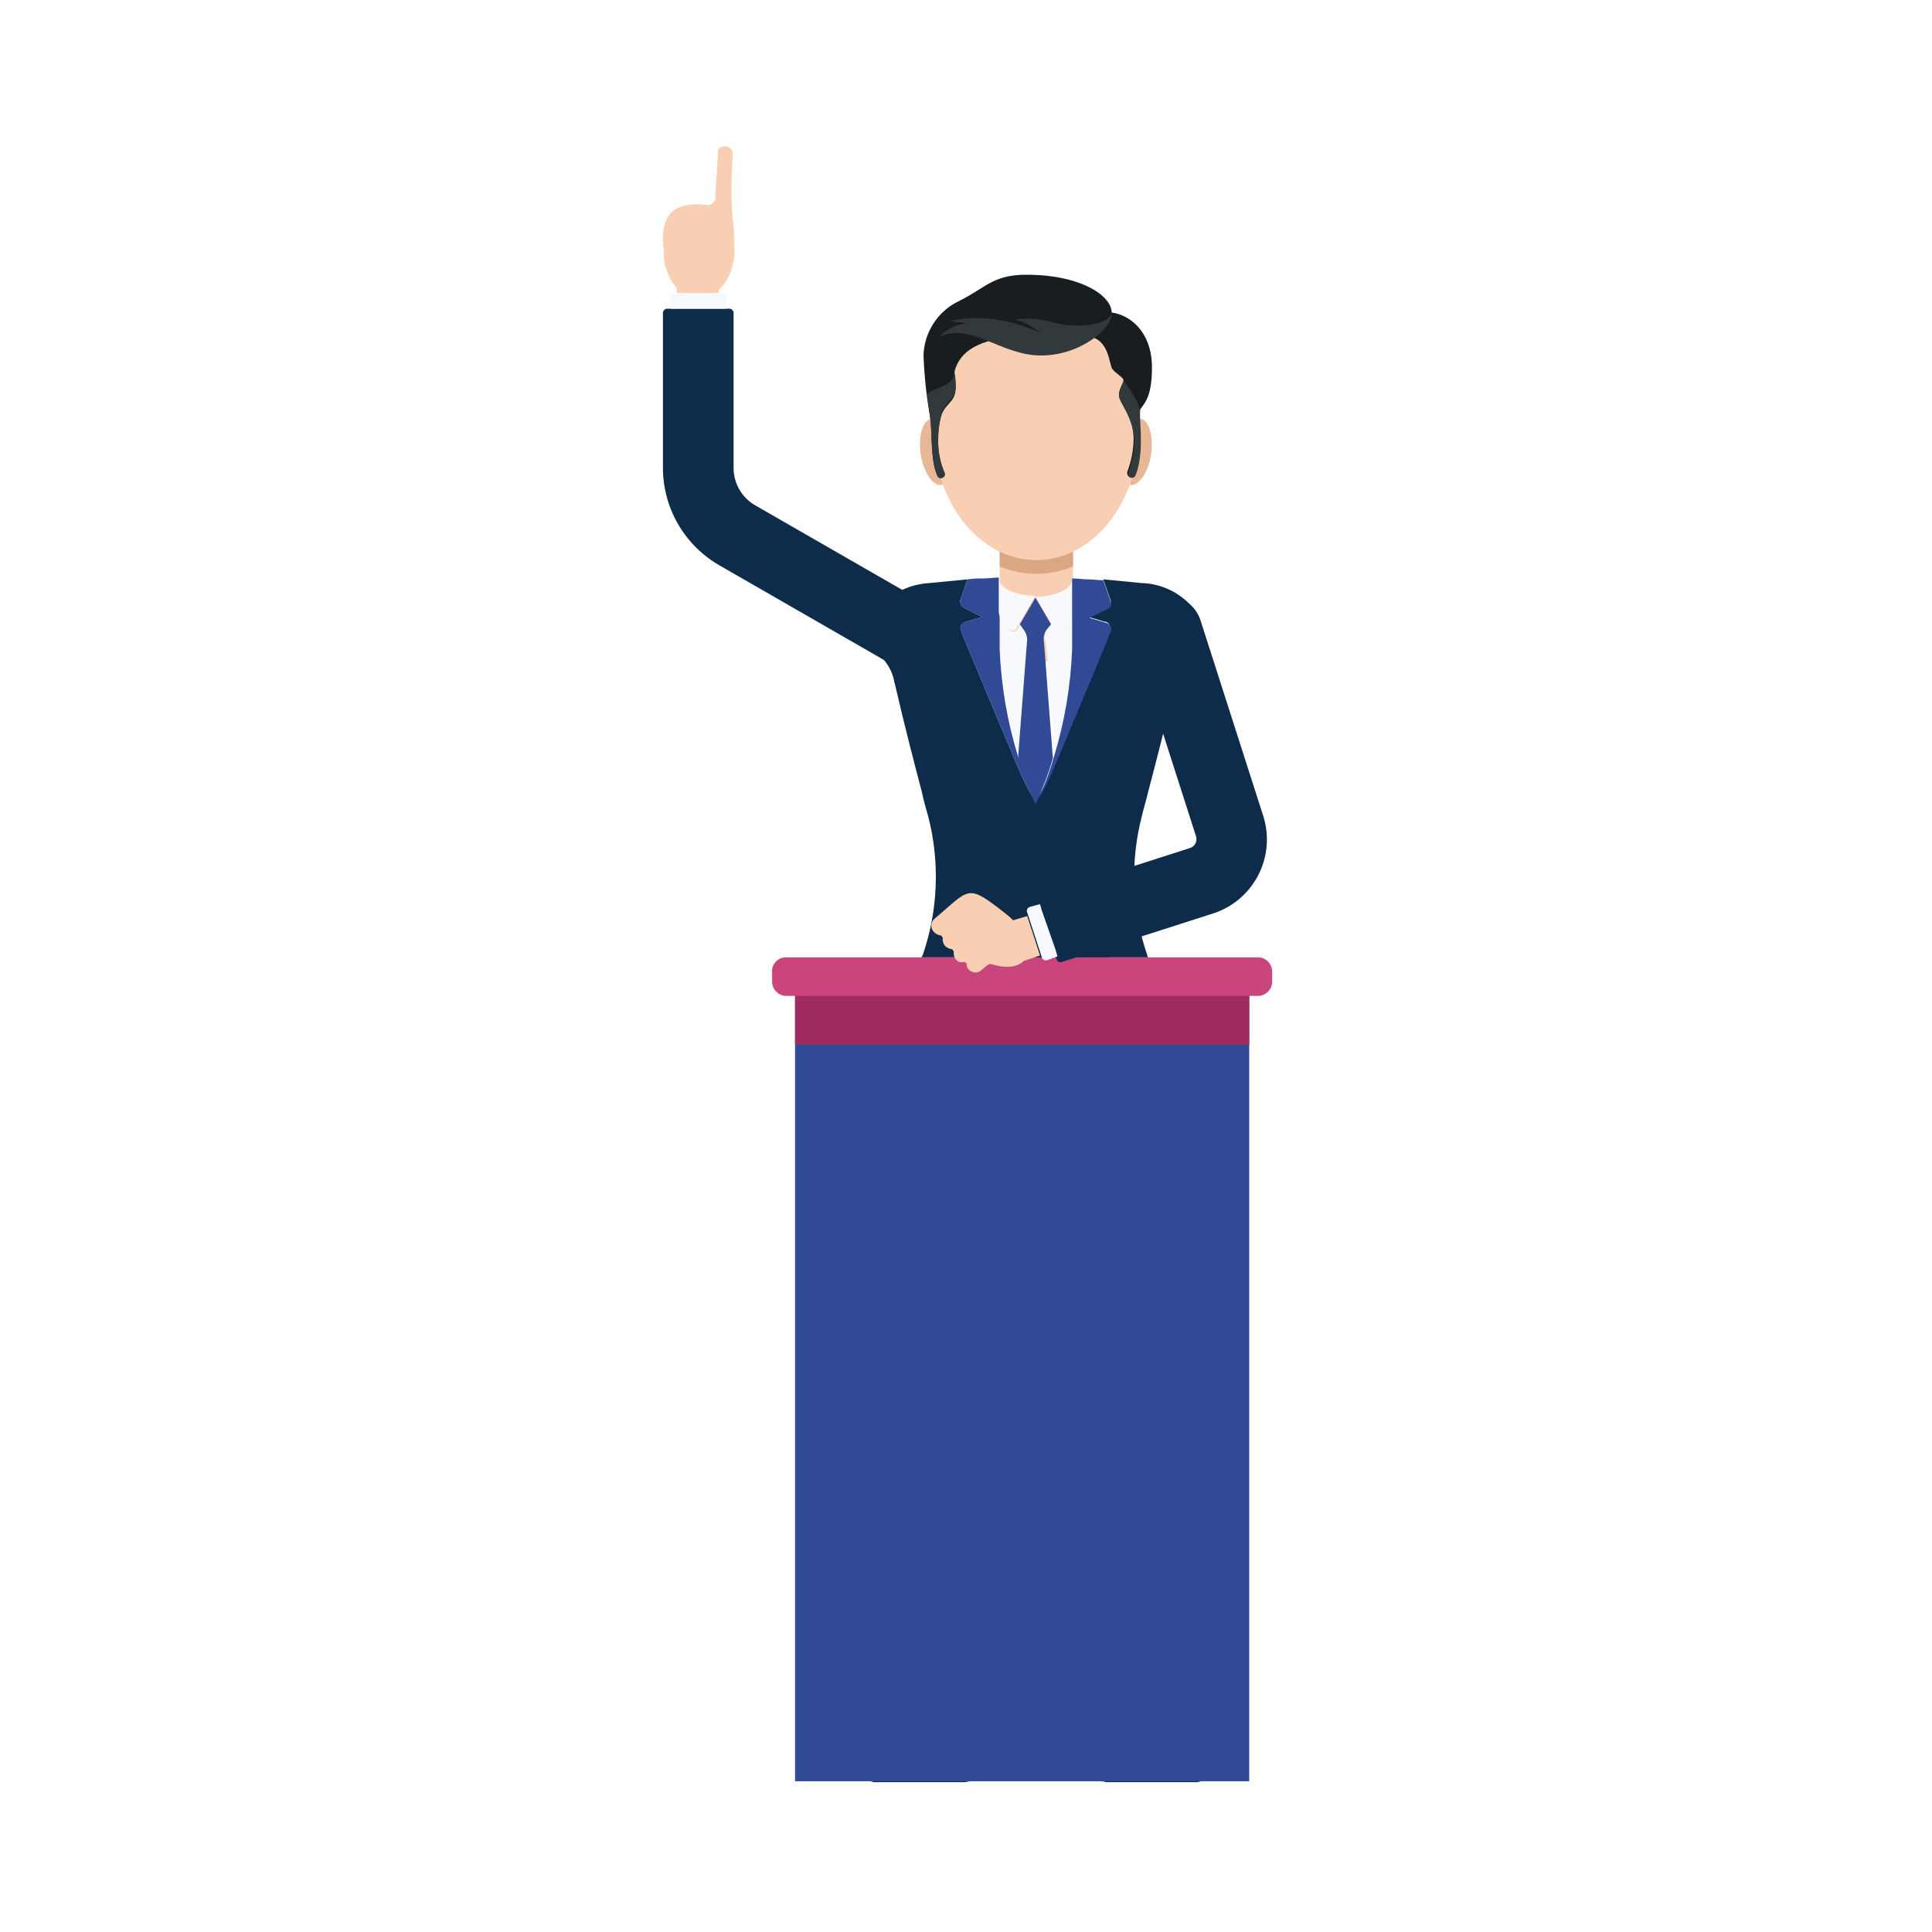
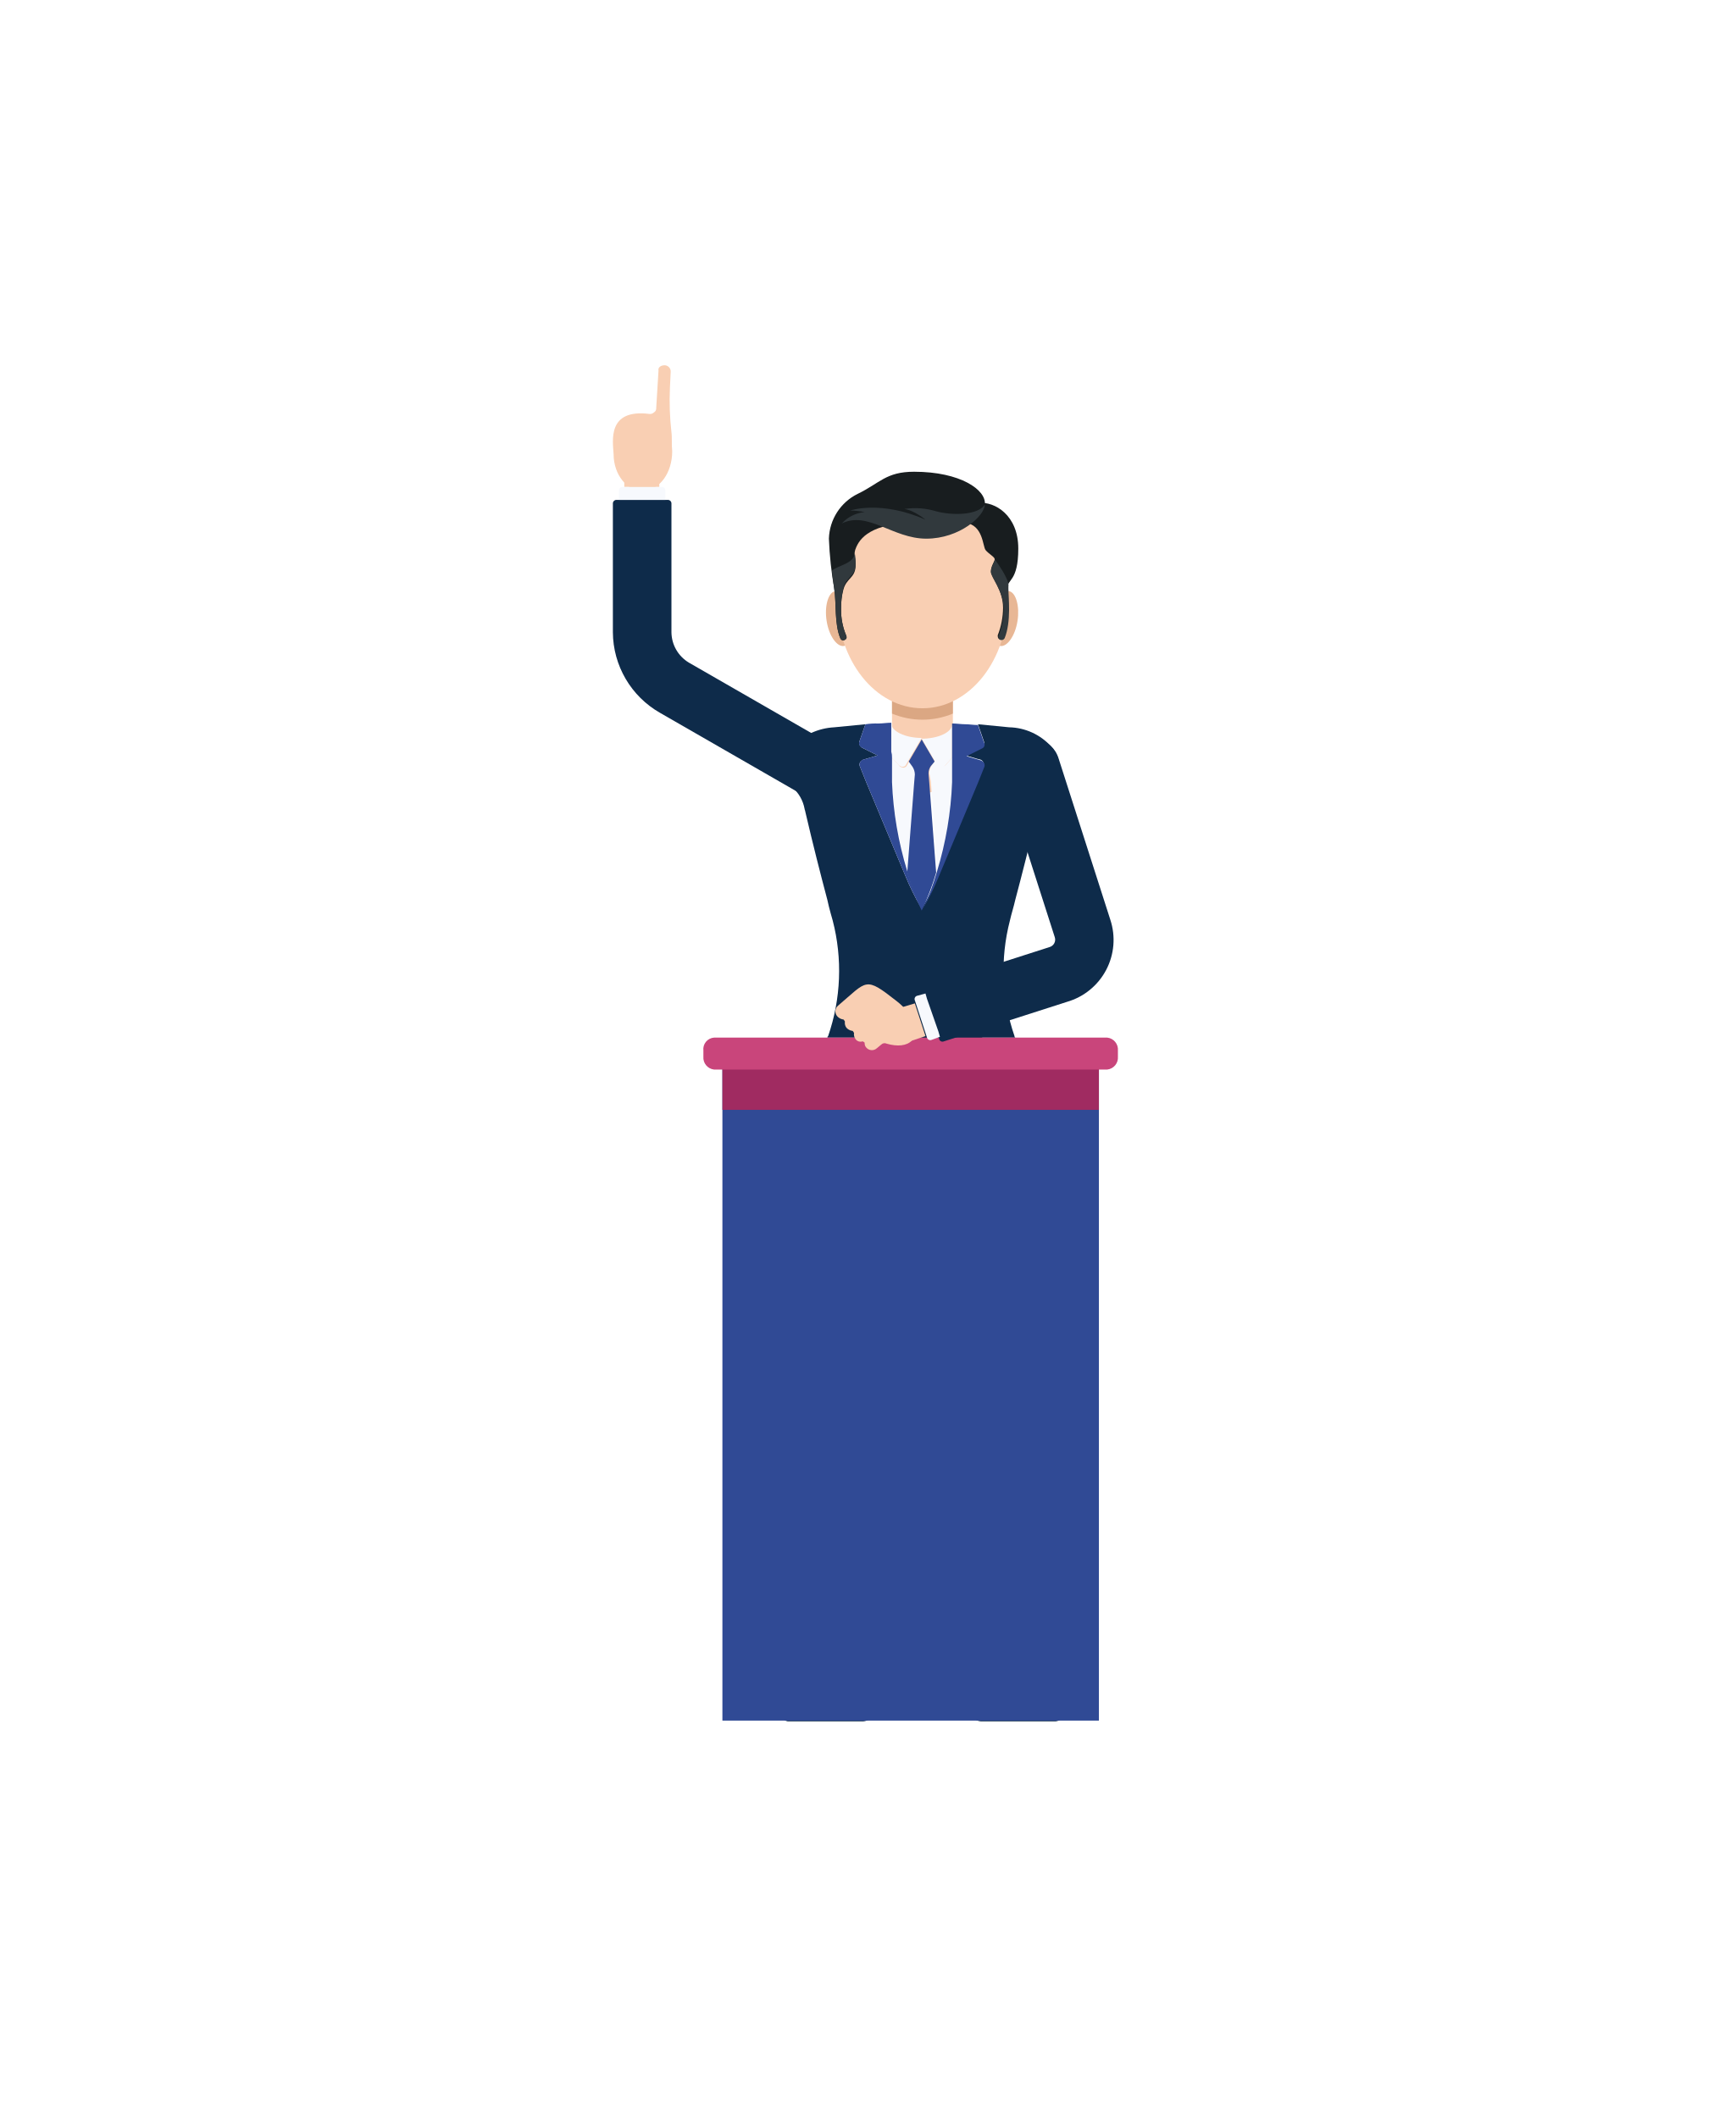
- <svg xmlns="http://www.w3.org/2000/svg" viewBox="0 0 306 306">
+ <svg xmlns="http://www.w3.org/2000/svg" viewBox="0 0 354 432">
  <defs>
    <style>
      .cls-1 {
        fill: none;
      }

      .cls-2 {
        fill: #2b0b04;
      }

      .cls-3 {
        fill: #304a95;
      }

      .cls-4 {
        fill: #0e2b4a;
      }

      .cls-5 {
        fill: #f9cfb3;
      }

      .cls-6 {
        fill: #dba783;
      }

      .cls-7 {
        fill: #f7f9fd;
      }

      .cls-8 {
        fill: #e8b795;
      }

      .cls-9 {
        fill: #181d1f;
      }

      .cls-10 {
        fill: #31393d;
      }

      .cls-11 {
        fill: #a02b61;
      }

      .cls-12 {
        fill: #c9457b;
      }
    </style>
  </defs>
-   <g id="Group_34617" data-name="Group 34617" transform="translate(-8821 -3912)">
-     <rect id="Rectangle_1199" data-name="Rectangle 1199" class="cls-1" width="306" height="306" transform="translate(8821 3912)" />
-     <g id="Group_34612" data-name="Group 34612" transform="translate(8926 3935.17)">
-       <g id="Group_10853" data-name="Group 10853">
-         <g id="Group_10836" data-name="Group 10836" transform="translate(31.752 57.4)">
-           <g id="Group_10815" data-name="Group 10815" transform="translate(7.048 79.924)">
-             <g id="Group_10813" data-name="Group 10813">
-               <path id="Path_37345" data-name="Path 37345" class="cls-2" d="M28.88,100.313A6.027,6.027,0,0,1,34.692,94.5h.145a5.956,5.956,0,0,1,5.813,5.958l-2.18,103.175a.686.686,0,0,1-.727.727H27.427a1.1,1.1,0,0,1-.581-.291c-.145-.145-.145-.291-.145-.581Z" transform="translate(-26.7 -94.5)" />
-             </g>
-             <g id="Group_10814" data-name="Group 10814" transform="translate(1.308 110.005)">
-               <path id="Path_37346" data-name="Path 37346" class="cls-3" d="M36.464,174.7a4.372,4.372,0,0,1-4.36,4.36H31.96a4.4,4.4,0,0,1-4.36-4.5l.145-4.36H36.61Z" transform="translate(-27.6 -170.2)" />
-             </g>
-           </g>
-           <g id="Group_10816" data-name="Group 10816" transform="translate(0 191.383)">
-             <path id="Path_37347" data-name="Path 37347" class="cls-4" d="M22.068,180.5a2.156,2.156,0,0,1,0-1.889,13.3,13.3,0,0,1,8.138-7.411c3.778,0,3.924,4.65,6.539,4.65a2.783,2.783,0,0,0,2.18-.872c.145-.145.291-.291.436-.145.145,0,.291.145.436.291a19.359,19.359,0,0,1,.727,2.761,3.507,3.507,0,0,1-.581,2.47,2.722,2.722,0,0,1-2.034,1.163H23.521A2.1,2.1,0,0,1,22.068,180.5Z" transform="translate(-21.85 -171.2)" />
-           </g>
-           <g id="Group_10819" data-name="Group 10819" transform="translate(33.641 79.924)">
-             <g id="Group_10817" data-name="Group 10817">
-               <path id="Path_37348" data-name="Path 37348" class="cls-2" d="M50.813,94.5h0a5.862,5.862,0,0,1,5.958,5.813l2.18,103.466a.874.874,0,0,1-.145.581.755.755,0,0,1-.581.291H47.906a.686.686,0,0,1-.727-.727L45,100.749A6.122,6.122,0,0,1,50.813,94.5Z" transform="translate(-45 -94.5)" />
-             </g>
-             <g id="Group_10818" data-name="Group 10818" transform="translate(3.633 110.005)">
-               <path id="Path_37349" data-name="Path 37349" class="cls-3" d="M56.51,174.56a4.4,4.4,0,0,1-4.36,4.5H52a4.372,4.372,0,0,1-4.36-4.36l-.145-4.5h8.864Z" transform="translate(-47.5 -170.2)" />
-             </g>
-           </g>
-           <g id="Group_10820" data-name="Group 10820" transform="translate(35.928 191.383)">
-             <path id="Path_37350" data-name="Path 37350" class="cls-4" d="M65.067,180.5a2.156,2.156,0,0,0,0-1.889,13.3,13.3,0,0,0-8.138-7.411c-3.778,0-3.924,4.65-6.539,4.65a2.783,2.783,0,0,1-2.18-.872c-.145-.145-.291-.291-.436-.145-.145,0-.291.145-.436.291a19.36,19.36,0,0,0-.727,2.761,3.507,3.507,0,0,0,.581,2.47,2.722,2.722,0,0,0,2.034,1.163H63.469A2.1,2.1,0,0,0,65.067,180.5Z" transform="translate(-46.574 -171.2)" />
-           </g>
-           <g id="Group_10823" data-name="Group 10823" transform="translate(21.58)">
-             <g id="Group_10821" data-name="Group 10821">
-               <path id="Path_37351" data-name="Path 37351" class="cls-5" d="M42.513,63.913A5.83,5.83,0,0,0,48.325,58.1V45.313a5.813,5.813,0,1,0-11.625,0V58.1A5.83,5.83,0,0,0,42.513,63.913Z" transform="translate(-36.7 -39.5)" />
-             </g>
-             <g id="Group_10822" data-name="Group 10822">
-               <path id="Path_37352" data-name="Path 37352" class="cls-6" d="M42.513,39.5a5.83,5.83,0,0,1,5.813,5.813v3.342a15.113,15.113,0,0,1-11.625,0V45.313A5.83,5.83,0,0,1,42.513,39.5Z" transform="translate(-36.7 -39.5)" />
-             </g>
-           </g>
-           <g id="Group_10835" data-name="Group 10835" transform="translate(0.962 10.899)">
-             <g id="Group_10824" data-name="Group 10824" transform="translate(11.026 70.624)">
-               <path id="Path_37353" data-name="Path 37353" class="cls-2" d="M45.5,95.6c0,4.941,2.18,9.01,8.864,9.01H61.2c-.145.145-.145.145-.145.291-2.616,2.761-7.556,4.069-15.4,4.069s-12.643-1.308-15.4-4.069c-.145-.145-.145-.145-.145-.291h6.83C43.179,104.61,45.5,100.541,45.5,95.6Z" transform="translate(-30.1 -95.6)" />
-             </g>
-             <g id="Group_10825" data-name="Group 10825" transform="translate(7.532 60.161)">
-               <path id="Path_37354" data-name="Path 37354" class="cls-3" d="M34.823,88.4a1.123,1.123,0,0,1,1.163,1.017v1.744a4.158,4.158,0,0,1-4.069,4.069H27.7a19.07,19.07,0,0,1,.872-6.83h6.249Z" transform="translate(-27.695 -88.4)" />
-             </g>
-             <g id="Group_10826" data-name="Group 10826" transform="translate(36.893 60.161)">
-               <path id="Path_37355" data-name="Path 37355" class="cls-3" d="M47.9,91.161V89.417A.993.993,0,0,1,48.917,88.4h6.1a19.07,19.07,0,0,1,.872,6.83H51.678A4.013,4.013,0,0,1,47.9,91.161Z" transform="translate(-47.9 -88.4)" />
-             </g>
-             <g id="Group_10827" data-name="Group 10827" transform="translate(26.285 0.436)">
-               <path id="Path_37356" data-name="Path 37356" class="cls-7" d="M46.413,53.549l-1.453,1.6a1.11,1.11,0,0,1-.727.291.755.755,0,0,1-.581-.291L43.07,54.13,40.6,49.916c3.052,0,5.667-1.163,5.813-2.616v5.231C46.413,52.822,46.413,53.258,46.413,53.549Z" transform="translate(-40.6 -47.3)" />
-             </g>
-             <g id="Group_10828" data-name="Group 10828" transform="translate(20.472 0.145)">
-               <path id="Path_37357" data-name="Path 37357" class="cls-7" d="M39.361,55.092a.755.755,0,0,1-.581.291c-.291,0-.436-.145-.727-.291l-1.453-1.6V47.1c0,1.453,2.616,2.761,5.813,2.761l-2.47,4.214Z" transform="translate(-36.6 -47.1)" />
-             </g>
-             <g id="Group_10829" data-name="Group 10829" transform="translate(27.738 6.539)">
-               <path id="Path_37358" data-name="Path 37358" class="cls-7" d="M41.6,54.552a2.8,2.8,0,0,1,.436-1.453l.727-1.017.581,1.017a.755.755,0,0,0,.581.291c.291,0,.436-.145.727-.291L46.1,51.5v4.65A68.3,68.3,0,0,1,43.2,73.3L41.891,56.15Z" transform="translate(-41.6 -51.5)" />
-             </g>
-             <g id="Group_10830" data-name="Group 10830" transform="translate(20.617 6.685)">
-               <path id="Path_37359" data-name="Path 37359" class="cls-7" d="M36.7,53.489V51.6l1.453,1.6a1.11,1.11,0,0,0,.727.291.755.755,0,0,0,.581-.291l.581-1.017.727,1.017a2.455,2.455,0,0,1,.436,1.453L41.06,56.4l-1.308,17a67.012,67.012,0,0,1-2.906-17A20.467,20.467,0,0,1,36.7,53.489Z" transform="translate(-36.7 -51.6)" />
-             </g>
-             <g id="Group_10831" data-name="Group 10831" transform="translate(0 0.291)">
-               <path id="Path_37360" data-name="Path 37360" class="cls-4" d="M24.093,51.414a12.025,12.025,0,0,1,7.992-3.633l5.958-.581h0l-1.163,3.342a1.068,1.068,0,0,0,.581,1.163l2.906,1.453-2.47.727a1.334,1.334,0,0,0-.872.581.926.926,0,0,0,0,.872l1.163,2.906L45.6,75.973a49.671,49.671,0,0,0,3.052,6.249l.145.291h0l.145-.291a49.67,49.67,0,0,0,3.052-6.249L59.4,58.244l1.163-2.906a.926.926,0,0,0,0-.872.981.981,0,0,0-.872-.581l-2.47-.727L60.132,51.7a.915.915,0,0,0,.581-1.163L59.55,47.2h0l5.958.581A11.132,11.132,0,0,1,73.5,51.414a5.528,5.528,0,0,1-.145,7.847h0A8.8,8.8,0,0,0,71.03,63.33c0,.145-.145.436-.145.581-1.453,6.249-2.906,11.916-4.214,16.857-.291,1.308-.727,2.616-1.017,3.924a38.207,38.207,0,0,0,.872,22.088c0,.145,0,.145.145.291h-6.1a.993.993,0,0,0-1.017,1.017v1.744a4.158,4.158,0,0,0,4.069,4.069h4.214c0,.872-.145-.727,1.453,10.9,0,1.017-1.017,1.744-2.325,1.744H57.516c-6.539,0-8.864-4.069-8.864-9.01,0,4.941-2.18,9.01-8.864,9.01H30.632c-1.308,0-2.325-.727-2.325-1.744,1.6-11.625,1.453-10.027,1.453-10.9h4.214a4.158,4.158,0,0,0,4.069-4.069v-1.744a1.036,1.036,0,0,0-1.163-1.017h-6.1c0-.145,0-.145.145-.291a38.16,38.16,0,0,0,.872-22.088s-.727-2.47-1.017-3.924c-1.308-4.941-2.761-10.608-4.214-16.857,0-.145-.145-.436-.145-.581a7.2,7.2,0,0,0-2.325-4.069A5.66,5.66,0,0,1,24.093,51.414Z" transform="translate(-22.512 -47.2)" />
-             </g>
-             <g id="Group_10832" data-name="Group 10832" transform="translate(14.316)">
-               <path id="Path_37361" data-name="Path 37361" class="cls-3" d="M38.665,53.685v4.65a67.012,67.012,0,0,0,2.906,17A46.953,46.953,0,0,0,44.332,82.6l-.145-.291a49.67,49.67,0,0,1-3.052-6.249L33.724,58.335l-1.163-2.906a.926.926,0,0,1,0-.872.981.981,0,0,1,.872-.581l2.47-.727L33,51.8a.915.915,0,0,1-.581-1.163l1.163-3.342a14.1,14.1,0,0,1,2.47-.145c.872,0,1.6-.145,2.47-.145v.145h0v5.377A3.612,3.612,0,0,1,38.665,53.685Z" transform="translate(-32.364 -47)" />
-             </g>
-             <g id="Group_10833" data-name="Group 10833" transform="translate(26.43 0.145)">
-               <path id="Path_37362" data-name="Path 37362" class="cls-3" d="M52.035,51.9l-2.906,1.453,2.47.727a1.334,1.334,0,0,1,.872.581.926.926,0,0,1,0,.872l-1.163,2.906L43.9,76.163a49.671,49.671,0,0,1-3.052,6.249L40.7,82.7a46.953,46.953,0,0,0,2.761-7.266,67.1,67.1,0,0,0,2.906-17.147V47.245h0V47.1h0c.872,0,1.744.145,2.47.145.872,0,1.6.145,2.47.145l1.163,3.342A.8.8,0,0,1,52.035,51.9Z" transform="translate(-40.7 -47.1)" />
-             </g>
-             <g id="Group_10834" data-name="Group 10834" transform="translate(23.524 3.197)">
-               <path id="Path_37363" data-name="Path 37363" class="cls-3" d="M43.2,54.286h0a2.455,2.455,0,0,0-.436,1.453h0l.145,1.744L44.222,74.63A46.955,46.955,0,0,1,41.461,81.9h0A46.956,46.956,0,0,1,38.7,74.63l1.308-17,.145-1.744h0a2.8,2.8,0,0,0-.436-1.453h0l-.727-1.017,2.47-4.214h0l2.47,4.214Z" transform="translate(-38.7 -49.2)" />
+   <g id="Group_34644" data-name="Group 34644" transform="translate(-7802 -4728)">
+     <g id="Group_34634" data-name="Group 34634">
+       <rect id="Rectangle_1212" data-name="Rectangle 1212" class="cls-1" width="354" height="432" transform="translate(7802 4728)" />
+       <g id="Group_34626" data-name="Group 34626" transform="translate(7927 4802.5)">
+         <g id="Group_10853" data-name="Group 10853">
+           <g id="Group_10836" data-name="Group 10836" transform="translate(33.896 61.277)">
+             <g id="Group_10815" data-name="Group 10815" transform="translate(7.524 85.323)">
+               <g id="Group_10813" data-name="Group 10813">
+                 <path id="Path_37345" data-name="Path 37345" class="cls-2" d="M29.027,100.705A6.434,6.434,0,0,1,35.232,94.5h.155a6.358,6.358,0,0,1,6.205,6.36L39.266,211a.733.733,0,0,1-.776.776H27.476a1.176,1.176,0,0,1-.621-.31c-.155-.155-.155-.31-.155-.621Z" transform="translate(-26.7 -94.5)" />
+               </g>
+               <g id="Group_10814" data-name="Group 10814" transform="translate(1.396 117.435)">
+                 <path id="Path_37346" data-name="Path 37346" class="cls-3" d="M37.063,175.009a4.667,4.667,0,0,1-4.654,4.654h-.155a4.7,4.7,0,0,1-4.654-4.809l.155-4.654h9.463Z" transform="translate(-27.6 -170.2)" />
+               </g>
+             </g>
+             <g id="Group_10816" data-name="Group 10816" transform="translate(0 204.309)">
+               <path id="Path_37347" data-name="Path 37347" class="cls-4" d="M22.083,181.128a2.3,2.3,0,0,1,0-2.017A14.2,14.2,0,0,1,30.77,171.2c4.033,0,4.189,4.964,6.981,4.964a2.971,2.971,0,0,0,2.327-.931c.155-.155.31-.31.465-.155.155,0,.31.155.465.31a20.667,20.667,0,0,1,.776,2.947,3.744,3.744,0,0,1-.621,2.637,2.906,2.906,0,0,1-2.172,1.241H23.634A2.242,2.242,0,0,1,22.083,181.128Z" transform="translate(-21.85 -171.2)" />
+             </g>
+             <g id="Group_10819" data-name="Group 10819" transform="translate(35.913 85.323)">
+               <g id="Group_10817" data-name="Group 10817">
+                 <path id="Path_37348" data-name="Path 37348" class="cls-2" d="M51.205,94.5h0a6.258,6.258,0,0,1,6.36,6.205l2.327,110.454a.933.933,0,0,1-.155.62.806.806,0,0,1-.621.31H48.1a.733.733,0,0,1-.776-.776L45,101.171A6.535,6.535,0,0,1,51.205,94.5Z" transform="translate(-45 -94.5)" />
+               </g>
+               <g id="Group_10818" data-name="Group 10818" transform="translate(3.878 117.435)">
+                 <path id="Path_37349" data-name="Path 37349" class="cls-3" d="M57.118,174.854a4.7,4.7,0,0,1-4.654,4.809h-.155a4.667,4.667,0,0,1-4.654-4.654L47.5,170.2h9.463Z" transform="translate(-47.5 -170.2)" />
+               </g>
+             </g>
+             <g id="Group_10820" data-name="Group 10820" transform="translate(38.355 204.309)">
+               <path id="Path_37350" data-name="Path 37350" class="cls-4" d="M66.316,181.128a2.3,2.3,0,0,0,0-2.017,14.2,14.2,0,0,0-8.687-7.912c-4.033,0-4.189,4.964-6.981,4.964a2.971,2.971,0,0,1-2.327-.931c-.155-.155-.31-.31-.465-.155-.155,0-.31.155-.465.31a20.668,20.668,0,0,0-.776,2.947,3.744,3.744,0,0,0,.621,2.637,2.906,2.906,0,0,0,2.172,1.241h15.2A2.238,2.238,0,0,0,66.316,181.128Z" transform="translate(-46.574 -171.2)" />
+             </g>
+             <g id="Group_10823" data-name="Group 10823" transform="translate(23.037)">
+               <g id="Group_10821" data-name="Group 10821">
+                 <path id="Path_37351" data-name="Path 37351" class="cls-5" d="M42.905,65.562a6.224,6.224,0,0,0,6.205-6.205V45.705a6.205,6.205,0,1,0-12.411,0V59.357A6.224,6.224,0,0,0,42.905,65.562Z" transform="translate(-36.7 -39.5)" />
+               </g>
+               <g id="Group_10822" data-name="Group 10822">
+                 <path id="Path_37352" data-name="Path 37352" class="cls-6" d="M42.905,39.5a6.224,6.224,0,0,1,6.205,6.205v3.568a16.134,16.134,0,0,1-12.411,0V45.705A6.224,6.224,0,0,1,42.905,39.5Z" transform="translate(-36.7 -39.5)" />
+               </g>
+             </g>
+             <g id="Group_10835" data-name="Group 10835" transform="translate(1.027 11.635)">
+               <g id="Group_10824" data-name="Group 10824" transform="translate(11.771 75.394)">
+                 <path id="Path_37353" data-name="Path 37353" class="cls-2" d="M46.544,95.6c0,5.274,2.327,9.618,9.463,9.618H63.3c-.155.155-.155.155-.155.31-2.792,2.948-8.067,4.344-16.444,4.344s-13.5-1.4-16.444-4.344c-.155-.155-.155-.155-.155-.31h7.291C44.062,105.218,46.544,100.875,46.544,95.6Z" transform="translate(-30.1 -95.6)" />
+               </g>
+               <g id="Group_10825" data-name="Group 10825" transform="translate(8.04 64.225)">
+                 <path id="Path_37354" data-name="Path 37354" class="cls-3" d="M35.3,88.4a1.2,1.2,0,0,1,1.241,1.086v1.862A4.439,4.439,0,0,1,32.2,95.691H27.7a20.358,20.358,0,0,1,.931-7.291H35.3Z" transform="translate(-27.695 -88.4)" />
+               </g>
+               <g id="Group_10826" data-name="Group 10826" transform="translate(39.385 64.225)">
+                 <path id="Path_37355" data-name="Path 37355" class="cls-3" d="M47.9,91.348V89.486A1.06,1.06,0,0,1,48.986,88.4H55.5a20.358,20.358,0,0,1,.931,7.291h-4.5A4.284,4.284,0,0,1,47.9,91.348Z" transform="translate(-47.9 -88.4)" />
+               </g>
+               <g id="Group_10827" data-name="Group 10827" transform="translate(28.06 0.465)">
+                 <path id="Path_37356" data-name="Path 37356" class="cls-7" d="M46.805,53.971l-1.551,1.706a1.185,1.185,0,0,1-.776.31.806.806,0,0,1-.621-.31l-.621-1.086-2.637-4.5c3.258,0,6.05-1.241,6.205-2.792v5.585C46.805,53.2,46.805,53.66,46.805,53.971Z" transform="translate(-40.6 -47.3)" />
+               </g>
+               <g id="Group_10828" data-name="Group 10828" transform="translate(21.855 0.155)">
+                 <path id="Path_37357" data-name="Path 37357" class="cls-7" d="M39.548,55.632a.806.806,0,0,1-.621.31c-.31,0-.465-.155-.776-.31L36.6,53.926V47.1c0,1.551,2.792,2.948,6.205,2.948l-2.637,4.5Z" transform="translate(-36.6 -47.1)" />
+               </g>
+               <g id="Group_10829" data-name="Group 10829" transform="translate(29.611 6.981)">
+                 <path id="Path_37358" data-name="Path 37358" class="cls-7" d="M41.6,54.758a2.993,2.993,0,0,1,.465-1.551l.776-1.086.621,1.086a.806.806,0,0,0,.621.31c.31,0,.465-.155.776-.31L46.409,51.5v4.964a72.917,72.917,0,0,1-3.1,18.306l-1.4-18.306Z" transform="translate(-41.6 -51.5)" />
+               </g>
+               <g id="Group_10830" data-name="Group 10830" transform="translate(22.01 7.136)">
+                 <path id="Path_37359" data-name="Path 37359" class="cls-7" d="M36.7,53.617V51.6l1.551,1.706a1.185,1.185,0,0,0,.776.31.806.806,0,0,0,.621-.31l.621-1.086.776,1.086a2.621,2.621,0,0,1,.465,1.551l-.155,1.862-1.4,18.15a71.539,71.539,0,0,1-3.1-18.15A21.85,21.85,0,0,1,36.7,53.617Z" transform="translate(-36.7 -51.6)" />
+               </g>
+               <g id="Group_10831" data-name="Group 10831" transform="translate(0 0.31)">
+                 <path id="Path_37360" data-name="Path 37360" class="cls-4" d="M24.2,51.7a12.837,12.837,0,0,1,8.532-3.878l6.36-.621h0l-1.241,3.568a1.14,1.14,0,0,0,.621,1.241l3.1,1.551-2.637.776a1.425,1.425,0,0,0-.931.621.989.989,0,0,0,0,.931l1.241,3.1,7.912,18.926a53.026,53.026,0,0,0,3.258,6.671l.155.31h0l.155-.31a53.025,53.025,0,0,0,3.258-6.671L61.9,58.99l1.241-3.1a.989.989,0,0,0,0-.931,1.047,1.047,0,0,0-.931-.621L59.57,53.56l3.1-1.551a.977.977,0,0,0,.621-1.241L62.052,47.2h0l6.36.621A11.884,11.884,0,0,1,76.945,51.7a5.9,5.9,0,0,1-.155,8.377h0a9.4,9.4,0,0,0-2.482,4.344c0,.155-.155.465-.155.621-1.551,6.671-3.1,12.721-4.5,18-.31,1.4-.776,2.792-1.086,4.189A40.788,40.788,0,0,0,69.5,110.8c0,.155,0,.155.155.31H63.138a1.06,1.06,0,0,0-1.086,1.086v1.862a4.439,4.439,0,0,0,4.344,4.344h4.5c0,.931-.155-.776,1.551,11.635,0,1.086-1.086,1.862-2.482,1.862H59.88c-6.981,0-9.463-4.344-9.463-9.618,0,5.274-2.327,9.618-9.463,9.618H31.181c-1.4,0-2.482-.776-2.482-1.862,1.706-12.411,1.551-10.7,1.551-11.635h4.5a4.439,4.439,0,0,0,4.344-4.344V112.2a1.106,1.106,0,0,0-1.241-1.086H31.336c0-.155,0-.155.155-.31a40.738,40.738,0,0,0,.931-23.58s-.776-2.637-1.086-4.189c-1.4-5.274-2.948-11.325-4.5-18,0-.155-.155-.465-.155-.621A7.684,7.684,0,0,0,24.2,60.076,6.042,6.042,0,0,1,24.2,51.7Z" transform="translate(-22.512 -47.2)" />
+               </g>
+               <g id="Group_10832" data-name="Group 10832" transform="translate(15.283)">
+                 <path id="Path_37361" data-name="Path 37361" class="cls-3" d="M39.091,54.136V59.1a71.539,71.539,0,0,0,3.1,18.15,50.124,50.124,0,0,0,2.948,7.757l-.155-.31a53.025,53.025,0,0,1-3.258-6.671L33.816,59.1,32.575,56a.989.989,0,0,1,0-.931,1.047,1.047,0,0,1,.931-.621l2.637-.776-3.1-1.551a.977.977,0,0,1-.621-1.241l1.241-3.568a15.052,15.052,0,0,1,2.637-.155c.931,0,1.706-.155,2.637-.155v.155h0V52.9A3.856,3.856,0,0,1,39.091,54.136Z" transform="translate(-32.364 -47)" />
+               </g>
+               <g id="Group_10833" data-name="Group 10833" transform="translate(28.215 0.155)">
+                 <path id="Path_37362" data-name="Path 37362" class="cls-3" d="M52.8,52.219l-3.1,1.551,2.637.776a1.424,1.424,0,0,1,.931.621.989.989,0,0,1,0,.931l-1.241,3.1L44.113,78.126A53.026,53.026,0,0,1,40.855,84.8l-.155.31a50.125,50.125,0,0,0,2.948-7.757,71.637,71.637,0,0,0,3.1-18.306V47.255h0V47.1h0c.931,0,1.862.155,2.637.155.931,0,1.706.155,2.637.155l1.241,3.568A.858.858,0,0,1,52.8,52.219Z" transform="translate(-40.7 -47.1)" />
+               </g>
+               <g id="Group_10834" data-name="Group 10834" transform="translate(25.112 3.413)">
+                 <path id="Path_37363" data-name="Path 37363" class="cls-3" d="M43.509,54.63h0a2.621,2.621,0,0,0-.465,1.551h0l.155,1.862,1.4,18.306A50.127,50.127,0,0,1,41.648,84.1h0A50.128,50.128,0,0,1,38.7,76.348L40.1,58.2l.155-1.862h0a2.993,2.993,0,0,0-.465-1.551h0L39.01,53.7l2.637-4.5h0l2.637,4.5Z" transform="translate(-38.7 -49.2)" />
+               </g>
+             </g>
+           </g>
+           <g id="Group_10847" data-name="Group 10847" transform="translate(43.457 21.718)">
+             <g id="Group_10840" data-name="Group 10840" transform="translate(0 4.499)">
+               <g id="Group_10837" data-name="Group 10837" transform="translate(0 19.829)">
+                 <path id="Path_37364" data-name="Path 37364" class="cls-8" d="M29.855,29.71c1.4-.31,3.1,2.017,3.568,5.119.621,3.1-.155,5.74-1.706,6.05-1.4.31-3.1-2.017-3.568-5.119C27.683,32.813,28.458,30.02,29.855,29.71Z" transform="translate(-28.013 -29.682)" />
+               </g>
+               <g id="Group_10838" data-name="Group 10838" transform="translate(33.585 19.829)">
+                 <path id="Path_37365" data-name="Path 37365" class="cls-8" d="M53.444,29.71c-1.4-.31-3.1,2.017-3.568,5.119-.621,3.1.155,5.74,1.706,6.05,1.4.31,3.1-2.017,3.568-5.119C55.616,32.813,54.84,30.02,53.444,29.71Z" transform="translate(-49.662 -29.682)" />
+               </g>
+               <g id="Group_10839" data-name="Group 10839" transform="translate(2.307)">
+                 <path id="Path_37366" data-name="Path 37366" class="cls-5" d="M46.875,16.9c13.962,0,17.375,9.773,17.375,21.874S56.493,60.647,46.875,60.647,29.5,50.874,29.5,38.774,32.913,16.9,46.875,16.9Z" transform="translate(-29.5 -16.9)" />
+               </g>
+             </g>
+             <g id="Group_10846" data-name="Group 10846" transform="translate(0.601)">
+               <g id="Group_10841" data-name="Group 10841" transform="translate(26.619 6.337)">
+                 <path id="Path_37367" data-name="Path 37367" class="cls-9" d="M49.5,18.108c3.258-.31,8.067,2.482,8.067,9.308s-2.327,6.205-2.172,8.067c0,1.706.621,6.671-.776,10.084a.746.746,0,0,1-.931.31h0c-.31-.155-.31-.465-.31-.776a15.6,15.6,0,0,0,1.086-5.585c0-3.723-2.482-6.36-2.482-7.446s.776-2.017.776-2.482S51.517,28.5,50.9,27.726s-.465-5.119-4.189-5.585S49.5,18.108,49.5,18.108Z" transform="translate(-45.559 -18.085)" />
+               </g>
+               <g id="Group_10842" data-name="Group 10842">
+                 <path id="Path_37368" data-name="Path 37368" class="cls-9" d="M34.3,18.5c4.5-2.172,5.74-4.5,11.48-4.5,9.463,0,14.738,3.723,14.427,6.671-.31,2.637-4.344,3.568-12.255,3.568-9.928,0-12.876,2.637-13.962,5.119-.776,1.706,0,2.017-.155,4.033-.155,2.327-1.862,2.327-2.482,4.654a13.967,13.967,0,0,0-.465,3.878,13.345,13.345,0,0,0,1.086,5.585.567.567,0,0,1-.31.776h0a.622.622,0,0,1-.931-.31c-1.241-2.948-.776-7.136-1.241-10.084A76.44,76.44,0,0,1,28.4,27.652,10.533,10.533,0,0,1,34.3,18.5Z" transform="translate(-28.4 -14)" />
+               </g>
+               <g id="Group_10843" data-name="Group 10843" transform="translate(33.043 17.84)">
+                 <path id="Path_37369" data-name="Path 37369" class="cls-10" d="M49.7,28.137c0-1.086.776-2.017.776-2.482V25.5c.31.465,3.1,4.189,2.792,5.585v.465c0,1.706.621,6.671-.776,10.084a.746.746,0,0,1-.931.31h0c-.31-.155-.31-.465-.31-.776a15.6,15.6,0,0,0,1.086-5.585C52.182,31.86,49.7,29.223,49.7,28.137Z" transform="translate(-49.7 -25.5)" />
+               </g>
+               <g id="Group_10844" data-name="Group 10844" transform="translate(0.621 16.599)">
+                 <path id="Path_37370" data-name="Path 37370" class="cls-10" d="M31.437,42.385h0a.622.622,0,0,1-.931-.31c-1.241-2.948-.776-7.136-1.241-10.084q-.233-1.629-.465-3.723c1.241-1.086,4.5-1.4,4.654-3.568a10.331,10.331,0,0,1,.155,2.482c-.155,2.327-1.862,2.327-2.482,4.654a18.241,18.241,0,0,0-.465,4.189,13.345,13.345,0,0,0,1.086,5.585C31.748,41.92,31.748,42.23,31.437,42.385Z" transform="translate(-28.8 -24.7)" />
+               </g>
+               <g id="Group_10845" data-name="Group 10845" transform="translate(2.637 6.671)">
+                 <path id="Path_37371" data-name="Path 37371" class="cls-10" d="M59.265,18.3c0,2.327-5.119,6.981-11.945,6.981s-11.945-5.74-17.22-3.1a7.207,7.207,0,0,1,4.654-2.327,15.323,15.323,0,0,0-2.948-.31s6.205-2.172,15.358,1.862c0,0-2.482-2.017-4.344-2.172a14.487,14.487,0,0,1,6.516.465C52.749,20.627,58.024,20.472,59.265,18.3Z" transform="translate(-30.1 -18.3)" />
+               </g>
+             </g>
+           </g>
+           <g id="Group_10852" data-name="Group 10852">
+             <g id="Group_10848" data-name="Group 10848" transform="translate(0.007)">
+               <path id="Path_37372" data-name="Path 37372" class="cls-5" d="M7.444,9.928a1.14,1.14,0,0,0,.931-.31.938.938,0,0,0,.465-.931l.465-7.6C9.15.465,9.771,0,10.546,0a1.267,1.267,0,0,1,1.241,1.4l-.155,3.258a57.509,57.509,0,0,0,.31,9c.155,1.086,0,2.482.155,3.878,0,4.344-2.482,7.912-5.9,8.067-3.258.155-6.05-3.258-6.05-7.446C0,15.513-1.244,8.843,7.444,9.928Z" transform="translate(-0.005)" />
+             </g>
+             <g id="Group_10849" data-name="Group 10849" transform="translate(2.327 16.444)">
+               <path id="Path_37373" data-name="Path 37373" class="cls-5" d="M8.636,14.168A3.511,3.511,0,0,0,5.068,10.6,3.511,3.511,0,0,0,1.5,14.168v4.809H8.636Z" transform="translate(-1.5 -10.6)" />
+             </g>
+             <g id="Group_10850" data-name="Group 10850" transform="translate(0 27.458)">
+               <path id="Path_37374" data-name="Path 37374" class="cls-4" d="M9.618,61.137l29.94,17.22a6.416,6.416,0,0,0,2.947.776,5.8,5.8,0,0,0,5.119-2.948,6.036,6.036,0,0,0-2.172-8.067L15.513,50.9a7.3,7.3,0,0,1-3.568-6.205V18.476a.733.733,0,0,0-.776-.776H.776A.733.733,0,0,0,0,18.476V44.693A19.037,19.037,0,0,0,9.618,61.137Z" transform="translate(0 -17.7)" />
+             </g>
+             <g id="Group_10851" data-name="Group 10851" transform="translate(1.241 24.821)">
+               <path id="Path_37375" data-name="Path 37375" class="cls-7" d="M9.022,18.637h1.241V16.776A.733.733,0,0,0,9.487,16H1.576a.733.733,0,0,0-.776.776v1.862H9.022Z" transform="translate(-0.8 -16)" />
            </g>
          </g>
        </g>
-         <g id="Group_10847" data-name="Group 10847" transform="translate(40.707 20.344)">
-           <g id="Group_10840" data-name="Group 10840" transform="translate(0 4.214)">
-             <g id="Group_10837" data-name="Group 10837" transform="translate(0 18.575)">
-               <path id="Path_37364" data-name="Path 37364" class="cls-8" d="M29.738,29.708c1.308-.291,2.906,1.889,3.342,4.8.581,2.906-.145,5.377-1.6,5.667-1.308.291-2.906-1.889-3.342-4.8C27.7,32.614,28.43,30,29.738,29.708Z" transform="translate(-28.013 -29.682)" />
-             </g>
-             <g id="Group_10838" data-name="Group 10838" transform="translate(31.46 18.575)">
-               <path id="Path_37365" data-name="Path 37365" class="cls-8" d="M53.2,29.708C51.9,29.417,50.3,31.6,49.863,34.5c-.581,2.906.145,5.377,1.6,5.667,1.308.291,2.906-1.889,3.342-4.8C55.239,32.614,54.513,30,53.2,29.708Z" transform="translate(-49.662 -29.682)" />
-             </g>
-             <g id="Group_10839" data-name="Group 10839" transform="translate(2.161)">
-               <path id="Path_37366" data-name="Path 37366" class="cls-5" d="M45.776,16.9c13.079,0,16.276,9.155,16.276,20.49s-7.266,20.49-16.276,20.49S29.5,48.724,29.5,37.39,32.7,16.9,45.776,16.9Z" transform="translate(-29.5 -16.9)" />
-             </g>
-           </g>
-           <g id="Group_10846" data-name="Group 10846" transform="translate(0.563)">
-             <g id="Group_10841" data-name="Group 10841" transform="translate(24.935 5.936)">
-               <path id="Path_37367" data-name="Path 37367" class="cls-9" d="M49.251,18.107c3.052-.291,7.556,2.325,7.556,8.719s-2.18,5.813-2.034,7.556c0,1.6.581,6.249-.727,9.446a.7.7,0,0,1-.872.291h0c-.291-.145-.291-.436-.291-.727A14.613,14.613,0,0,0,53.9,38.161c0-3.488-2.325-5.958-2.325-6.975S52.3,29.3,52.3,28.86s-1.163-1.017-1.744-1.744-.436-4.8-3.924-5.231S49.251,18.107,49.251,18.107Z" transform="translate(-45.559 -18.085)" />
-             </g>
-             <g id="Group_10842" data-name="Group 10842">
-               <path id="Path_37368" data-name="Path 37368" class="cls-9" d="M33.922,18.214C38.136,16.18,39.3,14,44.676,14c8.864,0,13.805,3.488,13.514,6.249-.291,2.47-4.069,3.342-11.48,3.342-9.3,0-12.061,2.47-13.079,4.8-.727,1.6,0,1.889-.145,3.778-.145,2.18-1.744,2.18-2.325,4.36a13.084,13.084,0,0,0-.436,3.633,12.5,12.5,0,0,0,1.017,5.231.531.531,0,0,1-.291.727h0a.583.583,0,0,1-.872-.291c-1.163-2.761-.727-6.685-1.163-9.446A71.6,71.6,0,0,1,28.4,26.788,9.867,9.867,0,0,1,33.922,18.214Z" transform="translate(-28.4 -14)" />
-             </g>
-             <g id="Group_10843" data-name="Group 10843" transform="translate(30.953 16.711)">
-               <path id="Path_37369" data-name="Path 37369" class="cls-10" d="M49.7,27.97c0-1.017.727-1.889.727-2.325V25.5c.291.436,2.906,3.924,2.616,5.231v.436c0,1.6.581,6.249-.727,9.446a.7.7,0,0,1-.872.291h0c-.291-.145-.291-.436-.291-.727a14.613,14.613,0,0,0,1.017-5.231C52.025,31.458,49.7,28.988,49.7,27.97Z" transform="translate(-49.7 -25.5)" />
-             </g>
-             <g id="Group_10844" data-name="Group 10844" transform="translate(0.581 15.549)">
-               <path id="Path_37370" data-name="Path 37370" class="cls-10" d="M31.27,41.266h0a.583.583,0,0,1-.872-.291c-1.163-2.761-.727-6.685-1.163-9.446Q29.018,30,28.8,28.042c1.163-1.017,4.214-1.308,4.36-3.342a9.678,9.678,0,0,1,.145,2.325c-.145,2.18-1.744,2.18-2.325,4.36a17.087,17.087,0,0,0-.436,3.924,12.5,12.5,0,0,0,1.017,5.231C31.561,40.83,31.561,41.121,31.27,41.266Z" transform="translate(-28.8 -24.7)" />
-             </g>
-             <g id="Group_10845" data-name="Group 10845" transform="translate(2.47 6.249)">
-               <path id="Path_37371" data-name="Path 37371" class="cls-10" d="M57.42,18.3c0,2.18-4.8,6.539-11.189,6.539S35.041,19.463,30.1,21.933a6.751,6.751,0,0,1,4.36-2.18,14.354,14.354,0,0,0-2.761-.291s5.813-2.034,14.386,1.744c0,0-2.325-1.889-4.069-2.034a13.57,13.57,0,0,1,6.1.436C51.316,20.48,56.257,20.334,57.42,18.3Z" transform="translate(-30.1 -18.3)" />
-             </g>
+         <g id="Group_10858" data-name="Group 10858" transform="translate(18.461 137.137)">
+           <g id="Group_10856" data-name="Group 10856" transform="translate(3.878 1.706)">
+             <g id="Group_10854" data-name="Group 10854" transform="translate(0 2.172)">
+               <rect id="Rectangle_107" data-name="Rectangle 107" class="cls-3" width="76.79" height="135.43" />
+             </g>
+             <g id="Group_10855" data-name="Group 10855">
+               <rect id="Rectangle_108" data-name="Rectangle 108" class="cls-11" width="76.79" height="13.031" />
+             </g>
+           </g>
+           <g id="Group_10857" data-name="Group 10857">
+             <path id="Path_37376" data-name="Path 37376" class="cls-12" d="M14.072,88.4h80.2a2.448,2.448,0,0,1,2.172,2.637v1.241a2.448,2.448,0,0,1-2.172,2.637h-80.2A2.448,2.448,0,0,1,11.9,92.278V91.037A2.355,2.355,0,0,1,14.072,88.4Z" transform="translate(-11.9 -88.4)" />
          </g>
        </g>
-         <g id="Group_10852" data-name="Group 10852">
-           <g id="Group_10848" data-name="Group 10848" transform="translate(0.007)">
-             <path id="Path_37372" data-name="Path 37372" class="cls-5" d="M6.973,9.3a1.068,1.068,0,0,0,.872-.291.879.879,0,0,0,.436-.872l.436-7.121C8.572.436,9.153,0,9.879,0a1.187,1.187,0,0,1,1.163,1.308L10.9,4.36a53.87,53.87,0,0,0,.291,8.428c.145,1.017,0,2.325.145,3.633,0,4.069-2.325,7.411-5.522,7.556C2.759,24.123.143,20.926.143,17,0,14.532-1.165,8.283,6.973,9.3Z" transform="translate(-0.005)" />
-           </g>
-           <g id="Group_10849" data-name="Group 10849" transform="translate(2.18 15.404)">
-             <path id="Path_37373" data-name="Path 37373" class="cls-5" d="M8.185,13.942A3.288,3.288,0,0,0,4.842,10.6,3.288,3.288,0,0,0,1.5,13.942v4.5H8.185Z" transform="translate(-1.5 -10.6)" />
-           </g>
-           <g id="Group_10850" data-name="Group 10850" transform="translate(0 25.721)">
-             <path id="Path_37374" data-name="Path 37374" class="cls-4" d="M9.01,58.389l28.046,16.13a6.011,6.011,0,0,0,2.761.727,5.434,5.434,0,0,0,4.8-2.761,5.654,5.654,0,0,0-2.034-7.556L14.532,48.8a6.835,6.835,0,0,1-3.342-5.813V18.427a.686.686,0,0,0-.727-.727H.727A.686.686,0,0,0,0,18.427V42.985A17.832,17.832,0,0,0,9.01,58.389Z" transform="translate(0 -17.7)" />
-           </g>
-           <g id="Group_10851" data-name="Group 10851" transform="translate(1.163 23.251)">
-             <path id="Path_37375" data-name="Path 37375" class="cls-7" d="M8.5,18.47H9.664V16.727A.686.686,0,0,0,8.938,16H1.527a.686.686,0,0,0-.727.727V18.47H8.5Z" transform="translate(-0.8 -16)" />
-           </g>
-         </g>
-       </g>
-       <g id="Group_10858" data-name="Group 10858" transform="translate(17.293 128.46)">
-         <g id="Group_10856" data-name="Group 10856" transform="translate(3.633 1.598)">
-           <g id="Group_10854" data-name="Group 10854" transform="translate(0 2.034)">
-             <rect id="Rectangle_107" data-name="Rectangle 107" class="cls-3" width="71.932" height="126.862" />
-           </g>
-           <g id="Group_10855" data-name="Group 10855">
-             <rect id="Rectangle_108" data-name="Rectangle 108" class="cls-11" width="71.932" height="12.207" />
-           </g>
-         </g>
-         <g id="Group_10857" data-name="Group 10857">
-           <path id="Path_37376" data-name="Path 37376" class="cls-12" d="M13.934,88.4H89.063A2.293,2.293,0,0,1,91.1,90.87v1.163a2.293,2.293,0,0,1-2.034,2.47H13.934a2.293,2.293,0,0,1-2.034-2.47V90.87A2.206,2.206,0,0,1,13.934,88.4Z" transform="translate(-11.9 -88.4)" />
-         </g>
-       </g>
-       <g id="Group_10865" data-name="Group 10865" transform="translate(42.498 71.258)">
-         <g id="Group_10861" data-name="Group 10861" transform="translate(0 47.036)">
-           <g id="Group_10859" data-name="Group 10859" transform="translate(8.489 3.626)">
-             <path id="Path_37377" data-name="Path 37377" class="cls-5" d="M37.431,85.208A3.355,3.355,0,0,0,39.465,91.6l4.36-1.453L41.79,83.9Z" transform="translate(-35.087 -83.9)" />
-           </g>
-           <g id="Group_10860" data-name="Group 10860">
-             <path id="Path_37378" data-name="Path 37378" class="cls-5" d="M29.761,85.467a1.413,1.413,0,0,0-.145,2.034,1.846,1.846,0,0,0,1.017.581c.145,0,.145,0,.291.145,0,.145.145.145.145.291a1.566,1.566,0,0,0,.291,1.163,1.846,1.846,0,0,0,1.017.581c.145,0,.145,0,.291.145,0,.145.145.145.145.291a1.566,1.566,0,0,0,.291,1.163,1.172,1.172,0,0,0,1.308.436c.145,0,.145,0,.291.145.145,0,.145.145.145.291a1.11,1.11,0,0,0,.291.727,1.413,1.413,0,0,0,2.034.145l.872-.727a.9.9,0,0,1,1.017-.145c2.034.581,3.778.436,4.8-.581,1.6-1.744.291-5.086-2.906-7.556C34.847,79.8,35.428,80.671,29.761,85.467Z" transform="translate(-29.245 -81.405)" />
-           </g>
-         </g>
-         <g id="Group_10864" data-name="Group 10864" transform="translate(15.138)">
-           <g id="Group_10862" data-name="Group 10862" transform="translate(1.744)">
-             <path id="Path_37379" data-name="Path 37379" class="cls-4" d="M76.52,83.714,66.638,52.907A5.561,5.561,0,1,0,56.03,56.249l9.882,30.807a1.475,1.475,0,0,1-1.017,1.889L41.353,96.5a.648.648,0,0,0-.436.872l.145.436.291,1.017,2.034,6.249.291,1.017.145.436a.648.648,0,0,0,.872.436l23.541-7.556A12.311,12.311,0,0,0,76.52,83.714Z" transform="translate(-40.862 -49.036)" />
-           </g>
-           <g id="Group_10863" data-name="Group 10863" transform="translate(0 48.774)">
-             <path id="Path_37380" data-name="Path 37380" class="cls-7" d="M42.042,83.617,41.751,82.6l-1.6.436a.648.648,0,0,0-.436.872l.145.436L41.9,90.592l.145.436a.648.648,0,0,0,.872.436l1.6-.581-.291-1.017Z" transform="translate(-39.663 -82.6)" />
+         <g id="Group_10865" data-name="Group 10865" transform="translate(45.369 76.071)">
+           <g id="Group_10861" data-name="Group 10861" transform="translate(0 50.213)">
+             <g id="Group_10859" data-name="Group 10859" transform="translate(9.062 3.871)">
+               <path id="Path_37377" data-name="Path 37377" class="cls-5" d="M37.589,85.3a3.582,3.582,0,0,0,2.172,6.826l4.654-1.551L42.243,83.9Z" transform="translate(-35.087 -83.9)" />
+             </g>
+             <g id="Group_10860" data-name="Group 10860">
+               <path id="Path_37378" data-name="Path 37378" class="cls-5" d="M29.8,85.741a1.508,1.508,0,0,0-.155,2.172,1.971,1.971,0,0,0,1.086.621c.155,0,.155,0,.31.155,0,.155.155.155.155.31a1.671,1.671,0,0,0,.31,1.241,1.97,1.97,0,0,0,1.086.621c.155,0,.155,0,.31.155,0,.155.155.155.155.31a1.671,1.671,0,0,0,.31,1.241,1.251,1.251,0,0,0,1.4.465c.155,0,.155,0,.31.155.155,0,.155.155.155.31a1.185,1.185,0,0,0,.31.776,1.508,1.508,0,0,0,2.172.155l.931-.776a.956.956,0,0,1,1.086-.155c2.172.621,4.033.465,5.119-.621,1.706-1.862.31-5.43-3.1-8.067C35.225,79.691,35.846,80.622,29.8,85.741Z" transform="translate(-29.245 -81.405)" />
+             </g>
+           </g>
+           <g id="Group_10864" data-name="Group 10864" transform="translate(16.16)">
+             <g id="Group_10862" data-name="Group 10862" transform="translate(1.862)">
+               <path id="Path_37379" data-name="Path 37379" class="cls-4" d="M78.928,86.056,68.379,53.168a5.937,5.937,0,1,0-11.325,3.568L67.6,89.624a1.575,1.575,0,0,1-1.086,2.017L41.386,99.708a.691.691,0,0,0-.465.931l.155.465.31,1.086,2.172,6.671.31,1.086.155.465a.691.691,0,0,0,.931.465l25.131-8.067A13.143,13.143,0,0,0,78.928,86.056Z" transform="translate(-40.863 -49.036)" />
+             </g>
+             <g id="Group_10863" data-name="Group 10863" transform="translate(0 52.068)">
+               <path id="Path_37380" data-name="Path 37380" class="cls-7" d="M42.2,83.686l-.31-1.086-1.706.465a.691.691,0,0,0-.465.931l.155.465,2.172,6.671.155.465a.691.691,0,0,0,.931.465l1.706-.621-.31-1.086Z" transform="translate(-39.663 -82.6)" />
+             </g>
          </g>
        </g>
      </g>
    </g>
  </g>
</svg>
